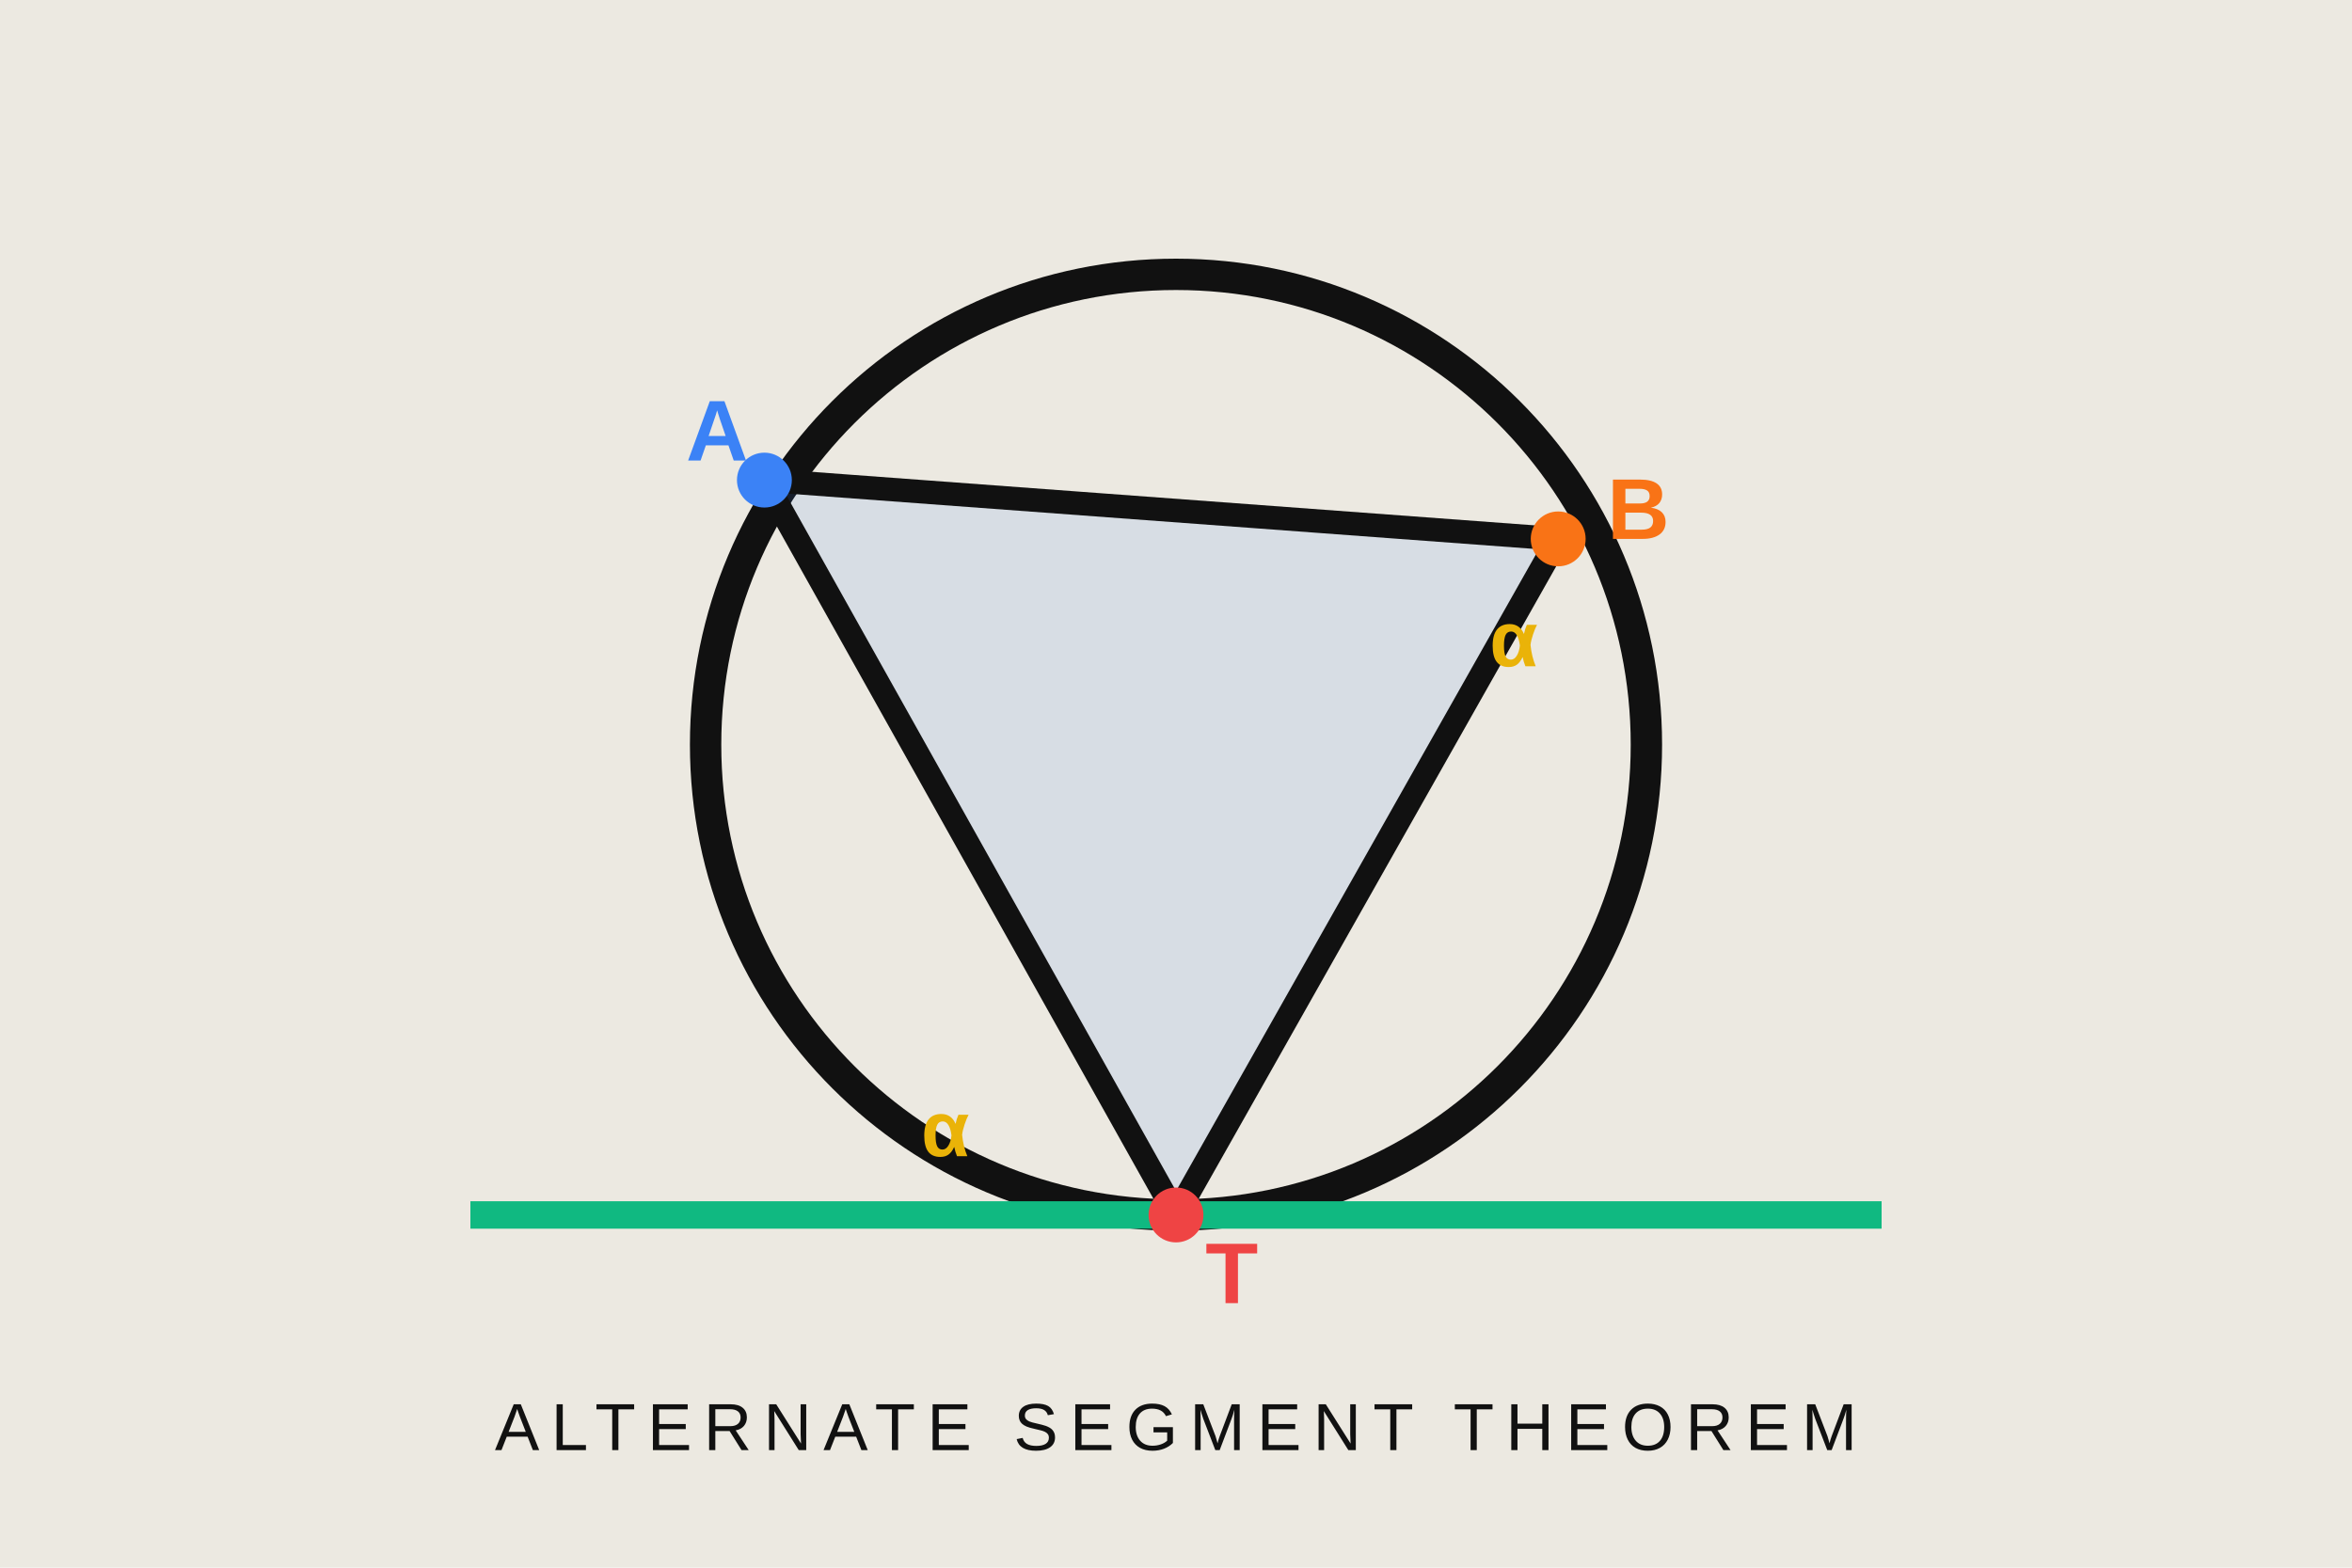
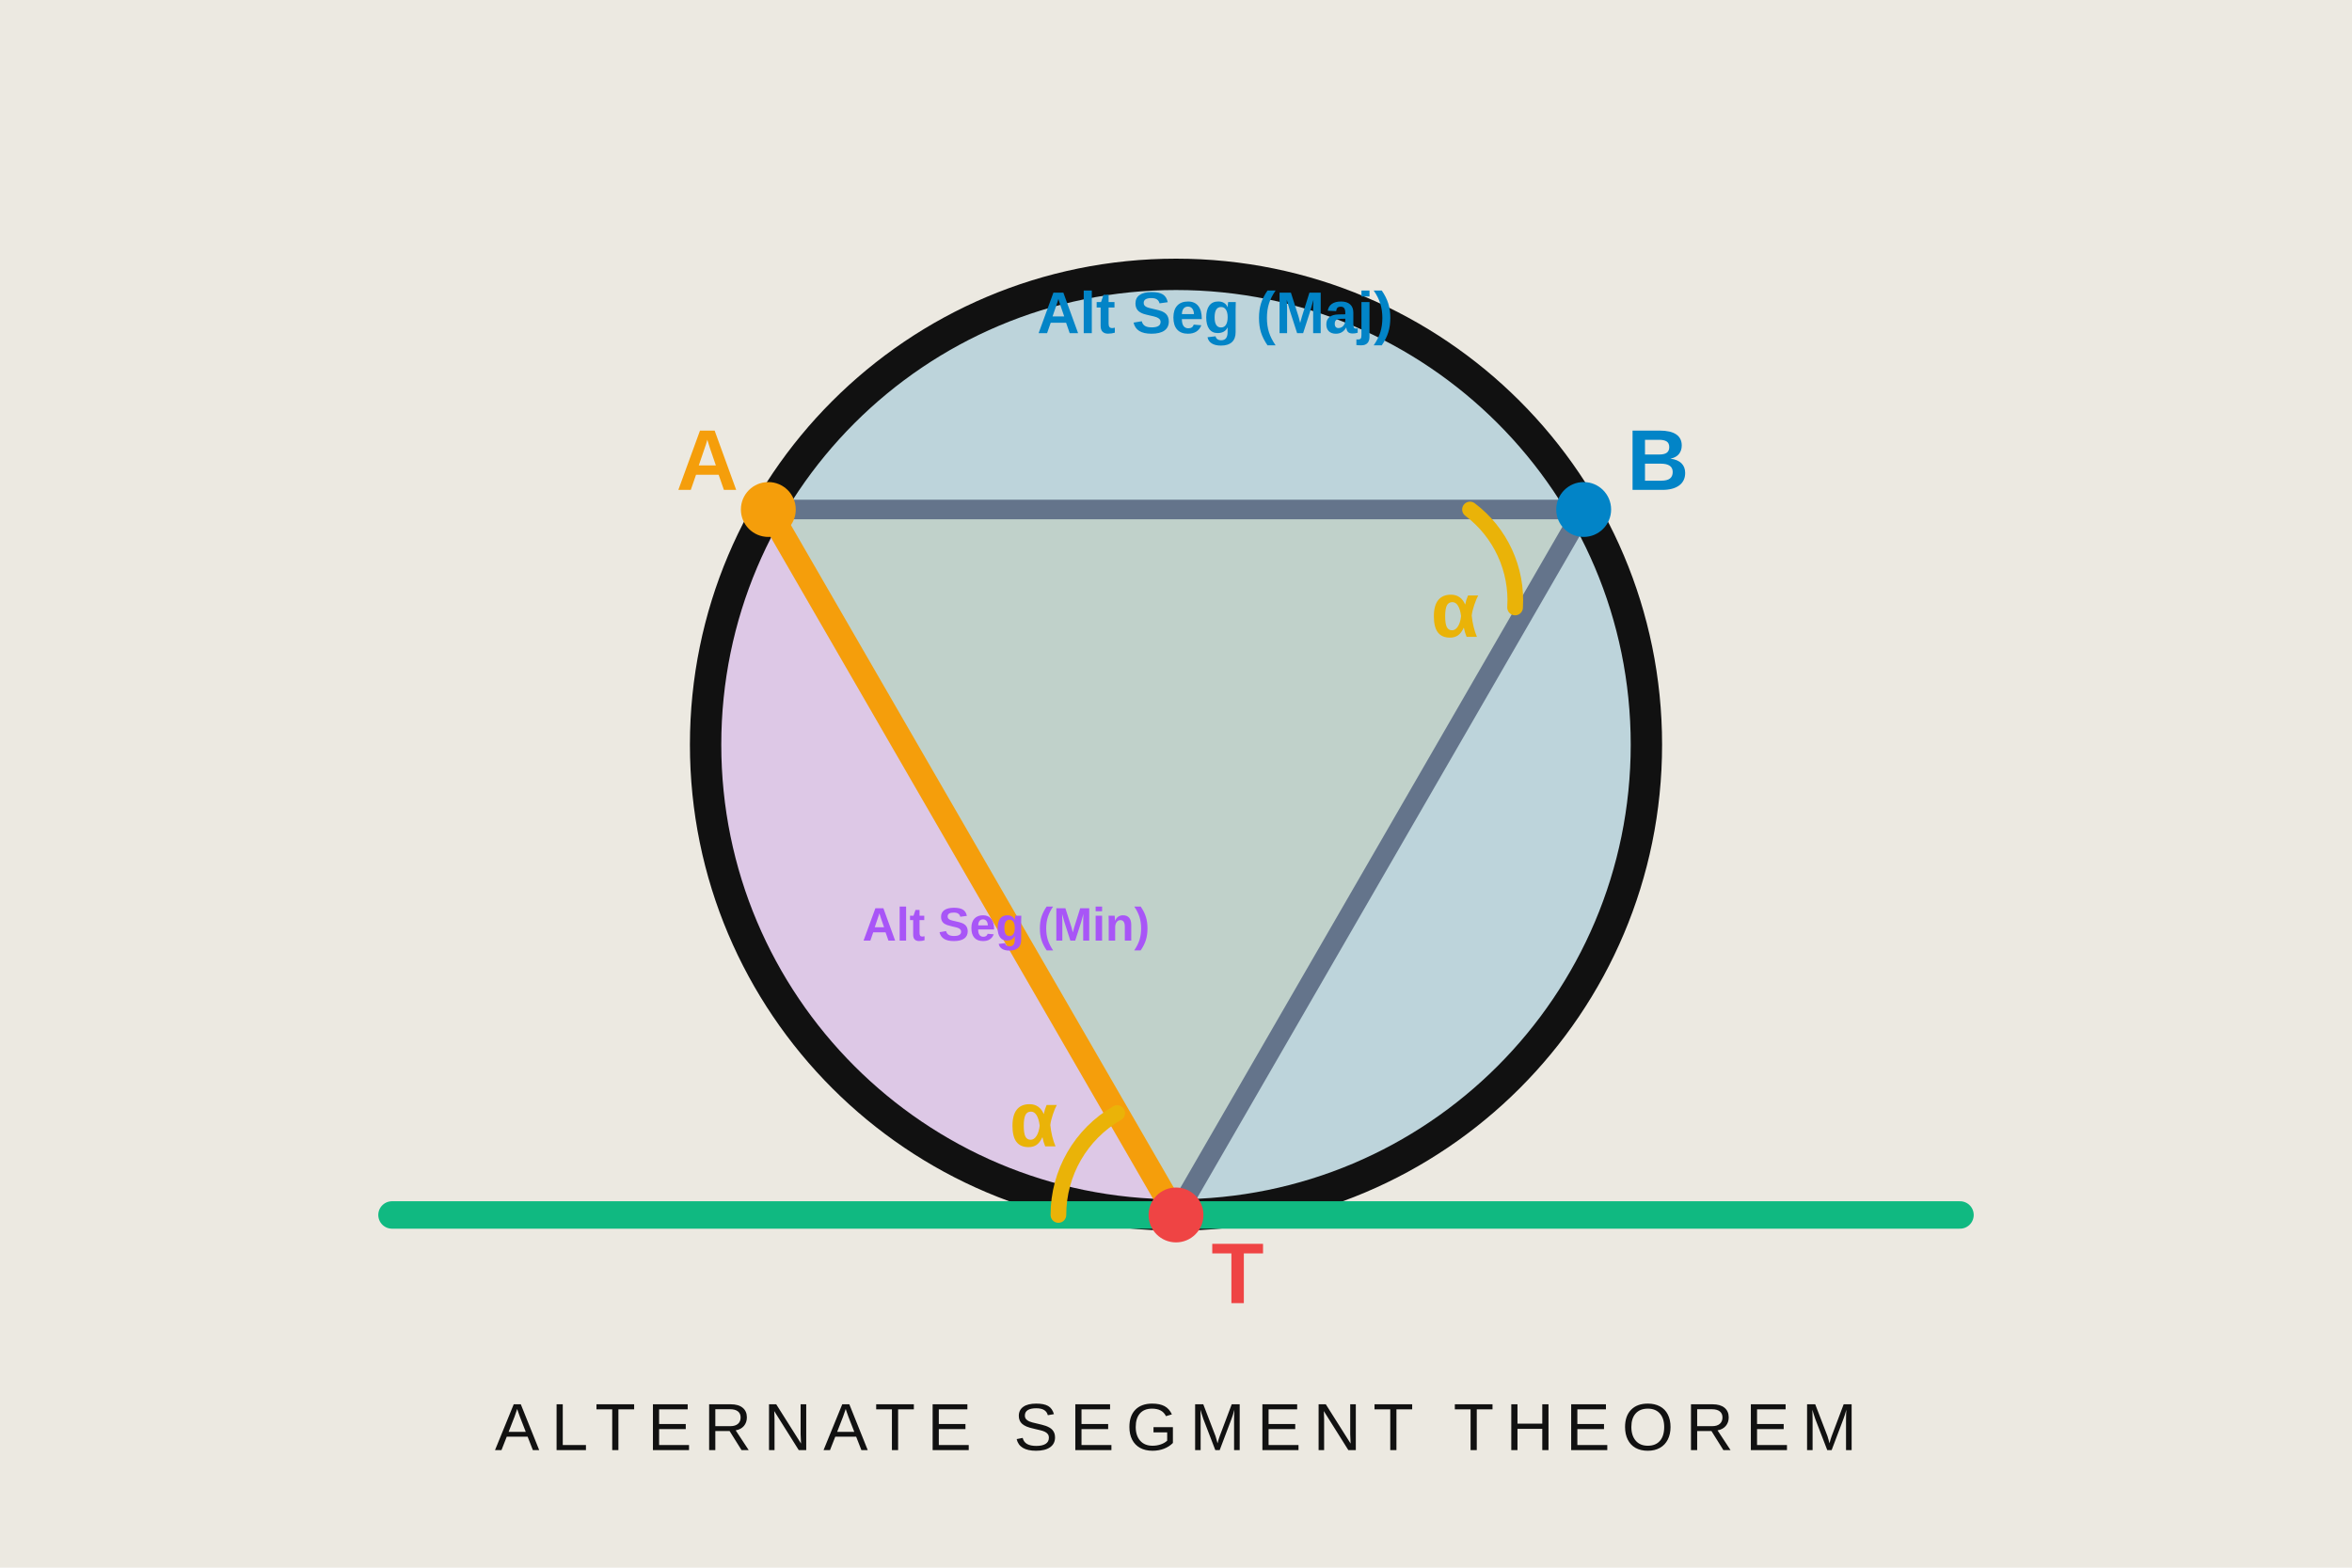
<svg xmlns="http://www.w3.org/2000/svg" viewBox="0 0 1200 800" role="img" aria-labelledby="title desc">
  <rect width="1200" height="800" fill="#ece9e1" />
+   <path d="M 600 620 L 392 260 A 240 240 0 1 1 600 620 Z" fill="rgba(2, 132, 199, 0.20)" stroke="none" />
+   <path d="M 600 620 L 392 260 A 240 240 0 0 0 600 620 Z" fill="rgba(168, 85, 247, 0.22)" stroke="none" />
+   <polygon points="600,620 392,260 808,260" fill="rgba(234, 179, 8, 0.08)" stroke="none" />
  <circle cx="600" cy="380" r="240" fill="none" stroke="#111111" stroke-width="16" />
-   <line x1="240" y1="620" x2="960" y2="620" stroke="#10b981" stroke-width="14" />
-   <polygon points="600,620 390,245 795,275" fill="rgba(59, 130, 246, 0.12)" stroke="#111111" stroke-width="12" />
+   <line x1="200" y1="620" x2="1000" y2="620" stroke="#10b981" stroke-width="14" stroke-linecap="round" />
+   <line x1="600" y1="620" x2="392" y2="260" stroke="#f59e0b" stroke-width="12" stroke-linecap="round" />
+   <line x1="600" y1="620" x2="808" y2="260" stroke="#64748b" stroke-width="10" stroke-linecap="round" />
+   <line x1="392" y1="260" x2="808" y2="260" stroke="#64748b" stroke-width="10" stroke-linecap="round" />
+   <path d="M 540 620 A 60 60 0 0 1 570 568" fill="none" stroke="#eab308" stroke-width="8" stroke-linecap="round" />
+   <text x="515" y="585" font-family="Arial, sans-serif" font-size="40" font-weight="bold" fill="#eab308">α</text>
+   <path d="M 750 260 A 58 58 0 0 1 773 310" fill="none" stroke="#eab308" stroke-width="8" stroke-linecap="round" />
+   <text x="730" y="325" font-family="Arial, sans-serif" font-size="40" font-weight="bold" fill="#eab308">α</text>
  <circle cx="600" cy="620" r="14" fill="#ef4444" />
-   <text x="615" y="665" font-family="Arial, sans-serif" font-size="44" font-weight="bold" fill="#ef4444">T</text>
-   <circle cx="390" cy="245" r="14" fill="#3b82f6" />
-   <text x="350" y="235" font-family="Arial, sans-serif" font-size="44" font-weight="bold" fill="#3b82f6">A</text>
-   <circle cx="795" cy="275" r="14" fill="#f97316" />
-   <text x="820" y="275" font-family="Arial, sans-serif" font-size="44" font-weight="bold" fill="#f97316">B</text>
-   <text x="470" y="590" font-family="Arial, sans-serif" font-size="40" font-weight="bold" fill="#eab308">α</text>
-   <text x="760" y="340" font-family="Arial, sans-serif" font-size="40" font-weight="bold" fill="#eab308">α</text>
+   <text x="618" y="665" font-family="Arial, sans-serif" font-size="44" font-weight="bold" fill="#ef4444">T</text>
+   <circle cx="392" cy="260" r="14" fill="#f59e0b" />
+   <text x="345" y="250" font-family="Arial, sans-serif" font-size="44" font-weight="bold" fill="#f59e0b">A</text>
+   <circle cx="808" cy="260" r="14" fill="#0284c7" />
+   <text x="830" y="250" font-family="Arial, sans-serif" font-size="44" font-weight="bold" fill="#0284c7">B</text>
+   <text x="620" y="170" text-anchor="middle" font-family="Arial, sans-serif" font-size="30" font-weight="bold" fill="#0284c7">Alt Seg (Maj)</text>
+   <text x="440" y="480" font-family="Arial, sans-serif" font-size="24" font-weight="bold" fill="#a855f7">Alt Seg (Min)</text>
  <text x="600" y="740" text-anchor="middle" font-family="Arial, sans-serif" font-size="34" letter-spacing="6" fill="#111111">ALTERNATE SEGMENT THEOREM</text>
</svg>
